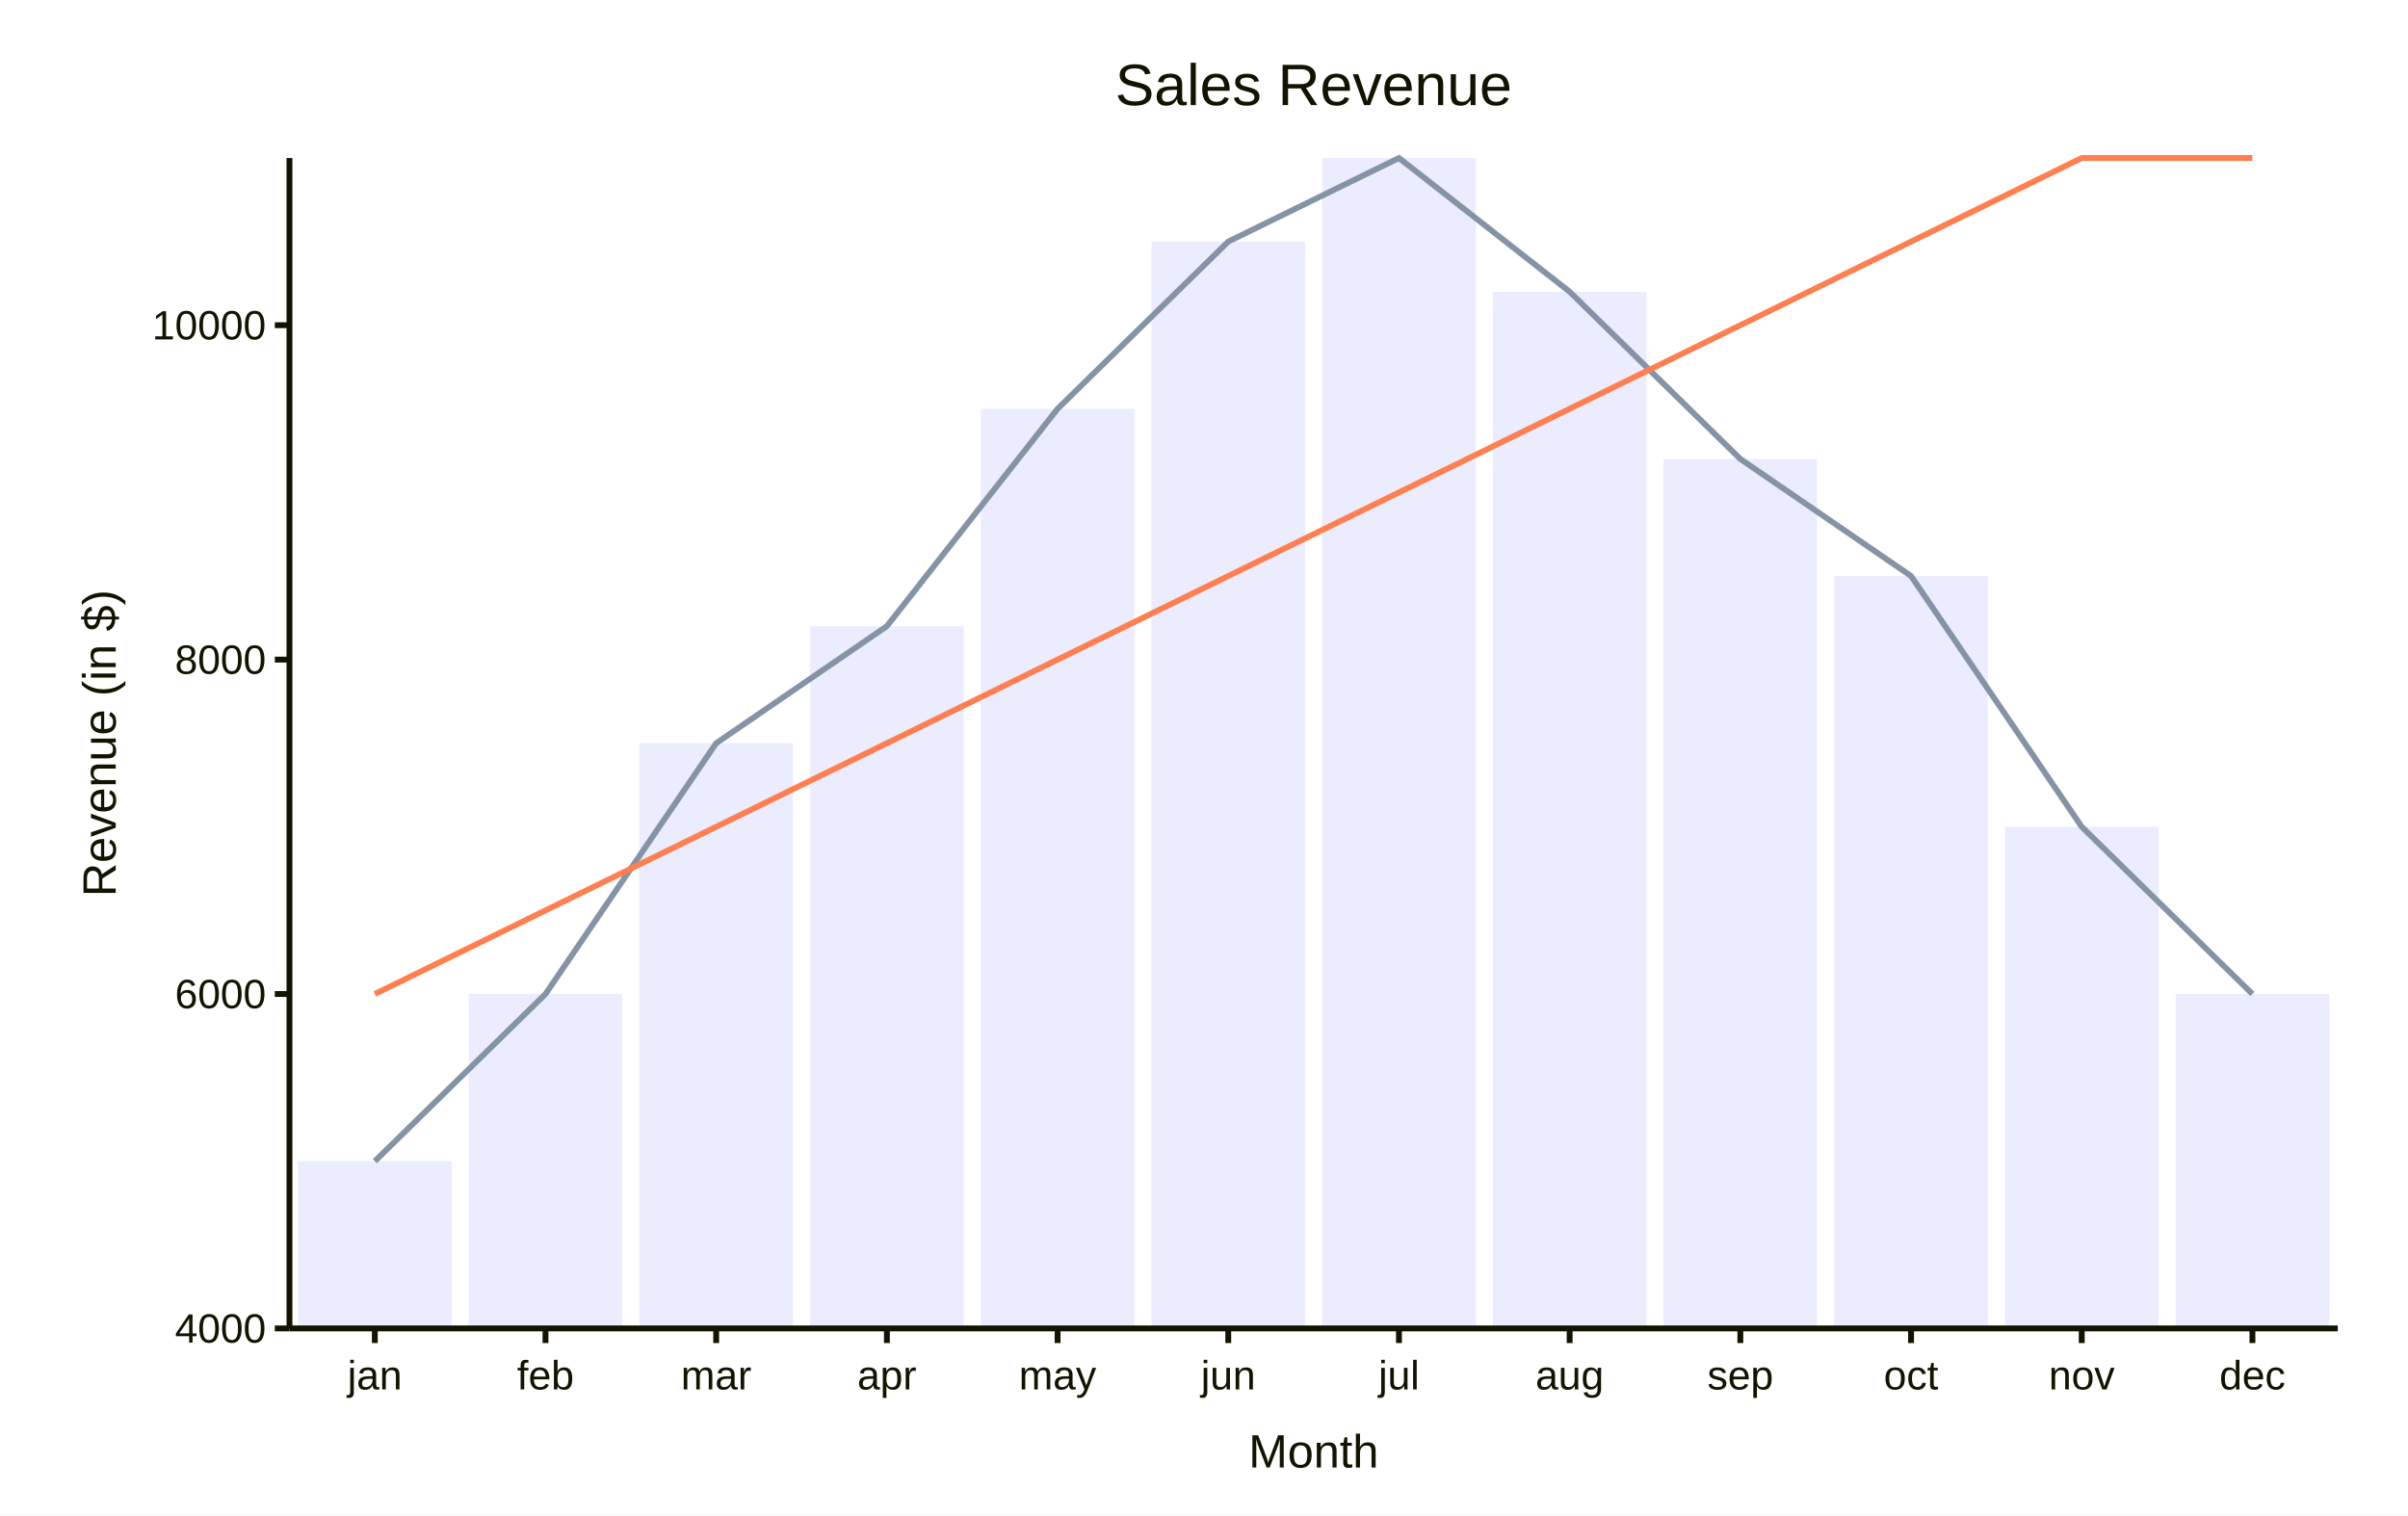
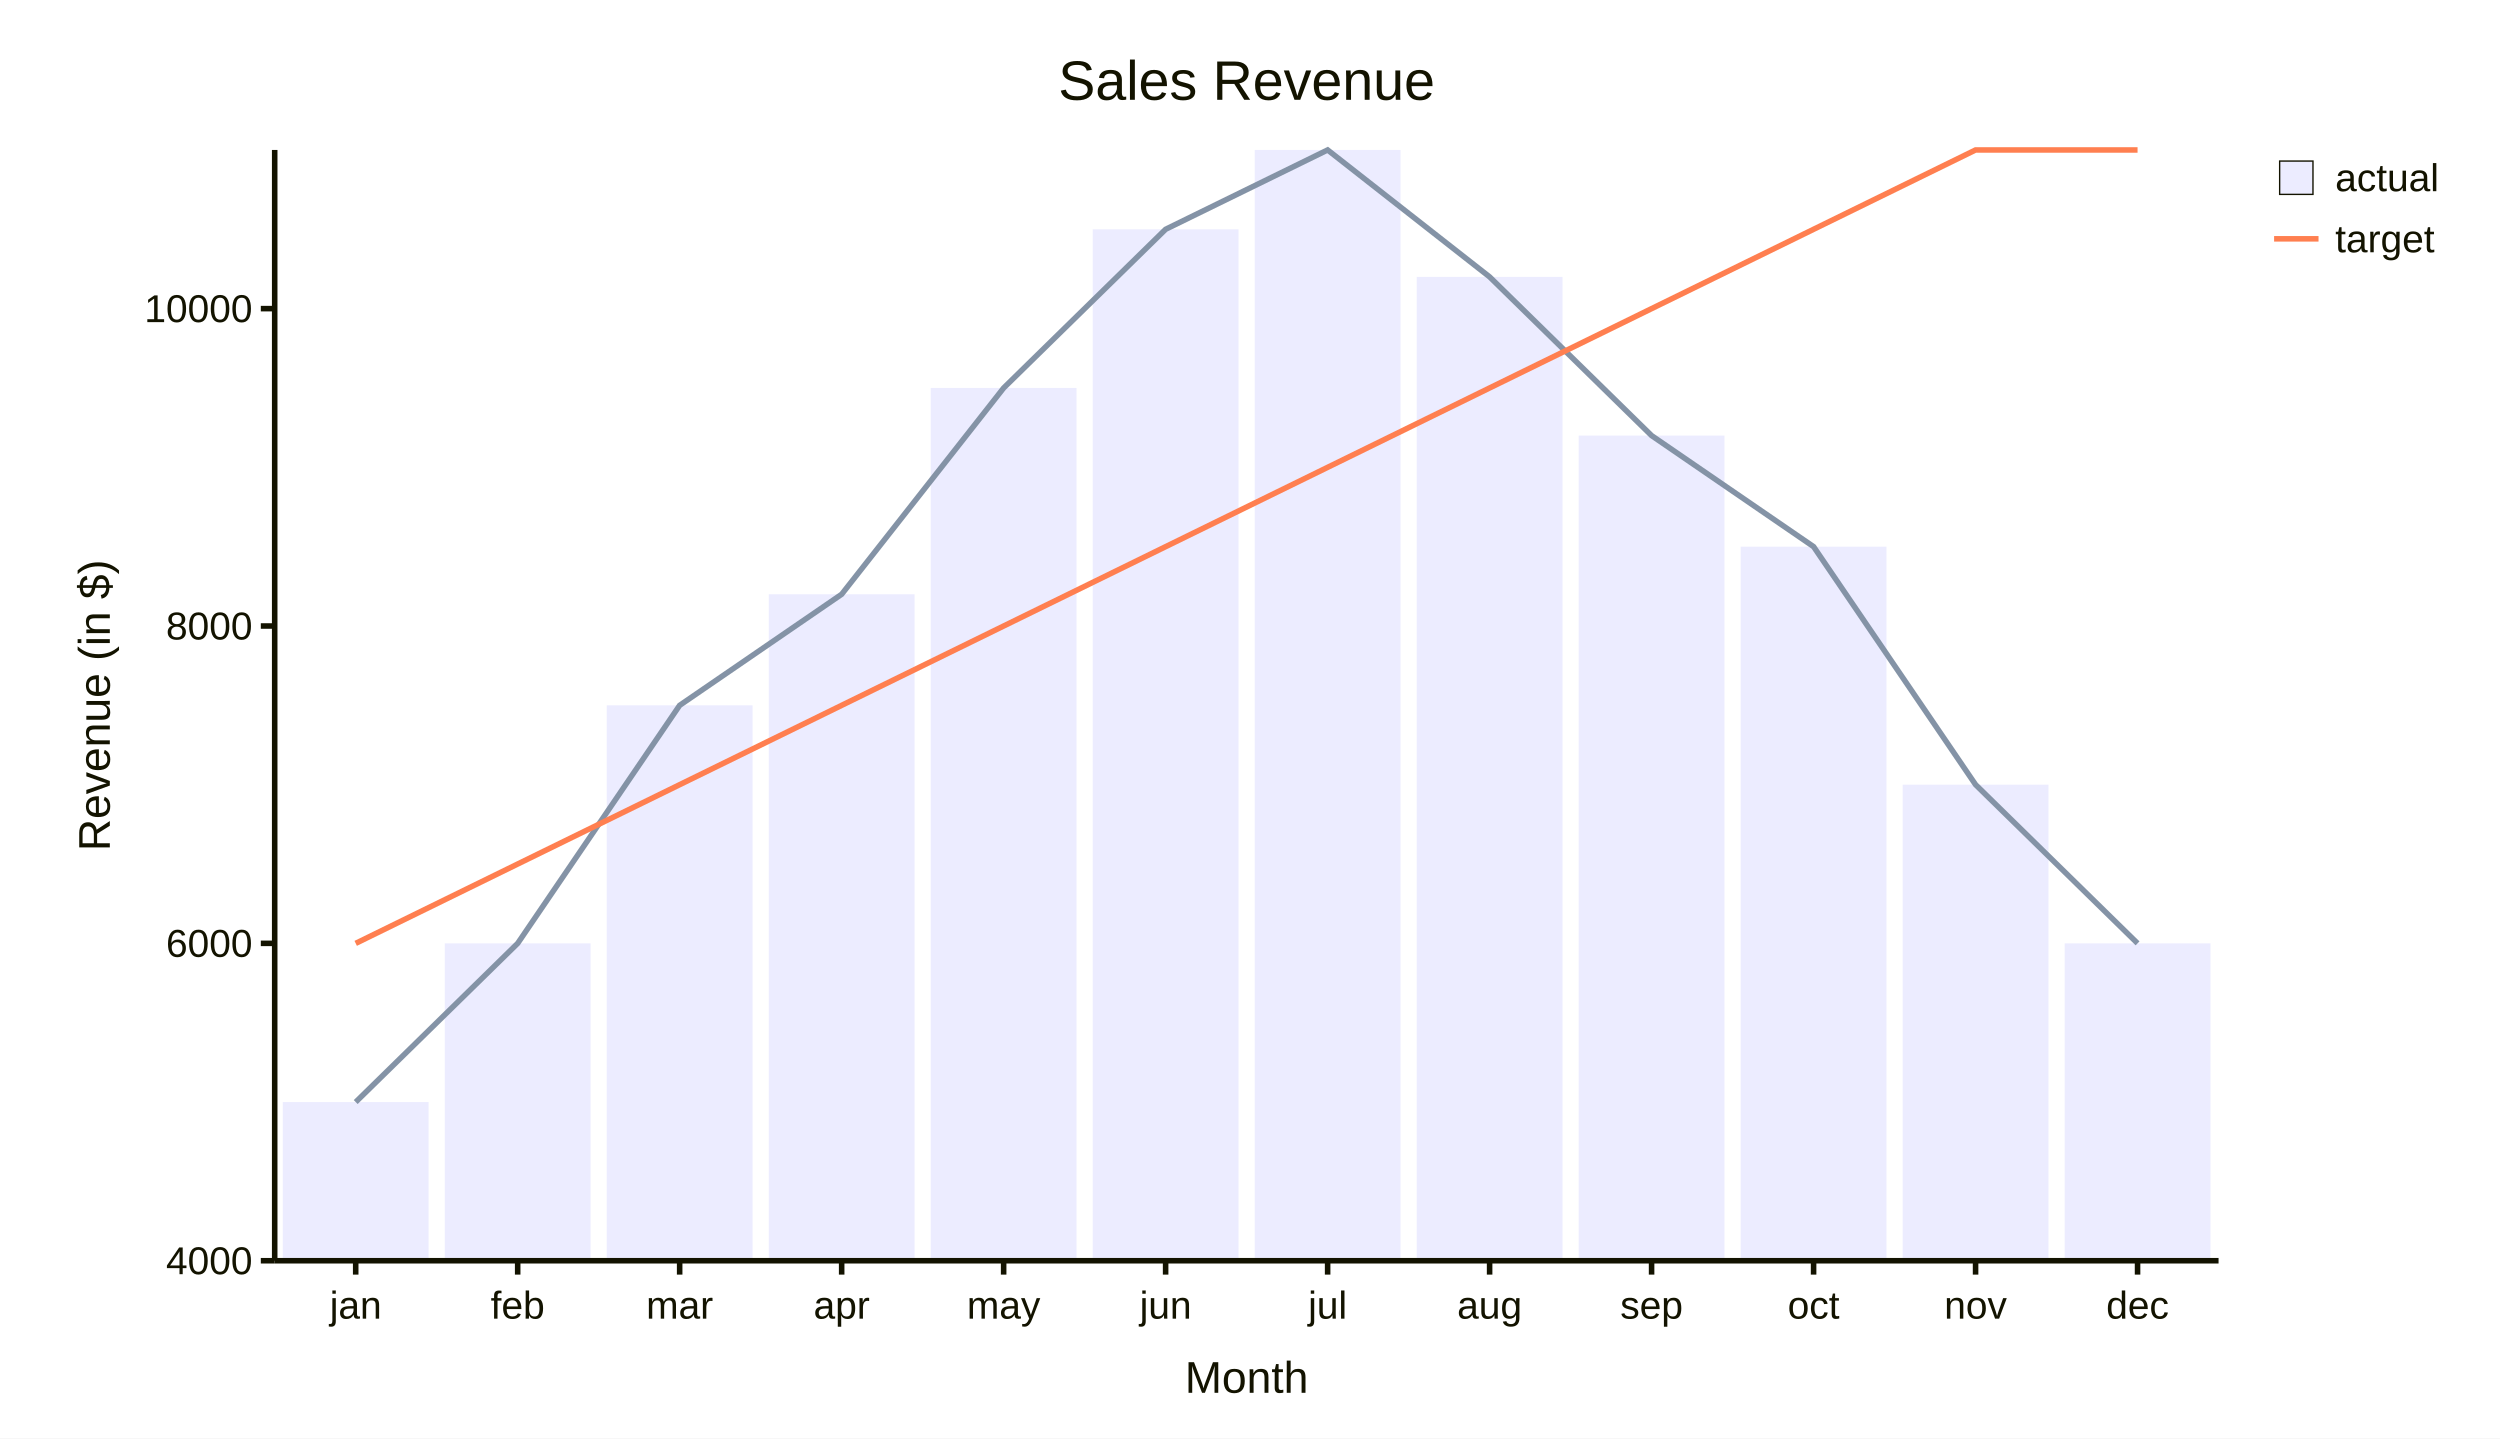
- <svg xmlns="http://www.w3.org/2000/svg" id="mermaid" class="xychart" width="822.92" height="518" viewBox="-4 -4 822.92 518" role="graphics-document document" aria-roledescription="xychart">
-   <style>#mermaid{font-family:"trebuchet ms",verdana,arial,sans-serif;font-size:16px;fill:#333;}#mermaid .ax{stroke:#131300;stroke-width:2px;}#mermaid .tk{stroke:#131300;stroke-width:2px;}#mermaid .tl{font-size:14px;fill:#131300;}#mermaid .at{font-size:16px;fill:#131300;}#mermaid .ttl{font-size:20px;fill:#131300;}#mermaid .ln{fill:none;stroke-width:2px;}</style>
-   <rect x="-4" y="-4" width="822.92" height="518" fill="white" />
+ <svg xmlns="http://www.w3.org/2000/svg" id="mermaid" class="xychart" width="900.27" height="518" viewBox="-4 -4 900.27 518" role="graphics-document document" aria-roledescription="xychart">
+   <style>#mermaid{font-family:"trebuchet ms",verdana,arial,sans-serif;font-size:16px;fill:#333;}#mermaid .ax{stroke:#131300;stroke-width:2px;}#mermaid .tk{stroke:#131300;stroke-width:2px;}#mermaid .tl{font-size:14px;fill:#131300;}#mermaid .at{font-size:16px;fill:#131300;}#mermaid .ttl{font-size:20px;fill:#131300;}#mermaid .ln{fill:none;stroke-width:2px;}#mermaid .lg{stroke:#131300;stroke-width:.5px;}</style>
+   <rect x="-4" y="-4" width="900.27" height="518" fill="white" />
  <text class="ttl" x="444.92" y="25" text-anchor="middle" dominant-baseline="central">Sales Revenue</text>
  <rect x="97.84" y="392.86" width="52.5" height="57.14" fill="#ECECFF" />
  <rect x="156.17" y="335.71" width="52.5" height="114.29" fill="#ECECFF" />
  <rect x="214.5" y="250" width="52.5" height="200" fill="#ECECFF" />
  <rect x="272.84" y="210" width="52.5" height="240" fill="#ECECFF" />
  <rect x="331.17" y="135.71" width="52.5" height="314.29" fill="#ECECFF" />
  <rect x="389.5" y="78.57" width="52.5" height="371.43" fill="#ECECFF" />
  <rect x="447.84" y="50" width="52.5" height="400" fill="#ECECFF" />
  <rect x="506.17" y="95.71" width="52.5" height="354.29" fill="#ECECFF" />
  <rect x="564.5" y="152.86" width="52.5" height="297.14" fill="#ECECFF" />
  <rect x="622.84" y="192.86" width="52.5" height="257.14" fill="#ECECFF" />
  <rect x="681.17" y="278.57" width="52.5" height="171.43" fill="#ECECFF" />
  <rect x="739.5" y="335.71" width="52.5" height="114.29" fill="#ECECFF" />
  <path class="ln" stroke="#8493A6" d="M124.09,392.86L182.42,335.71L240.75,250L299.09,210L357.42,135.71L415.75,78.57L474.09,50L532.42,95.71L590.75,152.86L649.09,192.86L707.42,278.57L765.75,335.71" />
  <path class="ln" stroke="#FF7F50" d="M124.09,335.71L182.42,307.14L240.75,278.57L299.09,250L357.42,221.43L415.75,192.86L474.09,164.29L532.42,135.71L590.75,107.14L649.09,78.57L707.42,50L765.75,50" />
  <line class="ax" x1="94.92" y1="50" x2="94.92" y2="450" />
  <line class="ax" x1="94.92" y1="450" x2="794.92" y2="450" />
  <line class="tk" x1="89.92" y1="450" x2="94.92" y2="450" />
  <text class="tl" x="86.92" y="450" text-anchor="end" dominant-baseline="central">4000</text>
  <line class="tk" x1="89.92" y1="335.71" x2="94.92" y2="335.71" />
  <text class="tl" x="86.92" y="335.71" text-anchor="end" dominant-baseline="central">6000</text>
  <line class="tk" x1="89.92" y1="221.43" x2="94.92" y2="221.43" />
  <text class="tl" x="86.92" y="221.43" text-anchor="end" dominant-baseline="central">8000</text>
  <line class="tk" x1="89.92" y1="107.14" x2="94.92" y2="107.14" />
  <text class="tl" x="86.92" y="107.14" text-anchor="end" dominant-baseline="central">10000</text>
  <line class="tk" x1="124.09" y1="450" x2="124.09" y2="455" />
  <text class="tl" x="124.09" y="466" text-anchor="middle" dominant-baseline="central">jan</text>
  <line class="tk" x1="182.42" y1="450" x2="182.42" y2="455" />
  <text class="tl" x="182.42" y="466" text-anchor="middle" dominant-baseline="central">feb</text>
  <line class="tk" x1="240.75" y1="450" x2="240.75" y2="455" />
  <text class="tl" x="240.75" y="466" text-anchor="middle" dominant-baseline="central">mar</text>
  <line class="tk" x1="299.09" y1="450" x2="299.09" y2="455" />
  <text class="tl" x="299.09" y="466" text-anchor="middle" dominant-baseline="central">apr</text>
  <line class="tk" x1="357.42" y1="450" x2="357.42" y2="455" />
  <text class="tl" x="357.42" y="466" text-anchor="middle" dominant-baseline="central">may</text>
  <line class="tk" x1="415.75" y1="450" x2="415.75" y2="455" />
  <text class="tl" x="415.75" y="466" text-anchor="middle" dominant-baseline="central">jun</text>
  <line class="tk" x1="474.09" y1="450" x2="474.09" y2="455" />
  <text class="tl" x="474.09" y="466" text-anchor="middle" dominant-baseline="central">jul</text>
  <line class="tk" x1="532.42" y1="450" x2="532.42" y2="455" />
  <text class="tl" x="532.42" y="466" text-anchor="middle" dominant-baseline="central">aug</text>
  <line class="tk" x1="590.75" y1="450" x2="590.75" y2="455" />
  <text class="tl" x="590.75" y="466" text-anchor="middle" dominant-baseline="central">sep</text>
  <line class="tk" x1="649.09" y1="450" x2="649.09" y2="455" />
  <text class="tl" x="649.09" y="466" text-anchor="middle" dominant-baseline="central">oct</text>
  <line class="tk" x1="707.42" y1="450" x2="707.42" y2="455" />
  <text class="tl" x="707.42" y="466" text-anchor="middle" dominant-baseline="central">nov</text>
  <line class="tk" x1="765.75" y1="450" x2="765.75" y2="455" />
  <text class="tl" x="765.75" y="466" text-anchor="middle" dominant-baseline="central">dec</text>
+   <rect class="lg" x="816.92" y="54" width="12" height="12" fill="#ECECFF" />
+   <text class="tl" x="836.92" y="60" text-anchor="start" dominant-baseline="central">actual</text>
+   <path class="ln" stroke="#FF7F50" d="M814.92,82L830.92,82" />
+   <text class="tl" x="836.92" y="82" text-anchor="start" dominant-baseline="central">target</text>
  <text class="at" x="444.92" y="492" text-anchor="middle" dominant-baseline="central">Month</text>
  <text class="at" text-anchor="middle" dominant-baseline="central" transform="translate(30,250) rotate(-90)">Revenue (in $)</text>
</svg>
